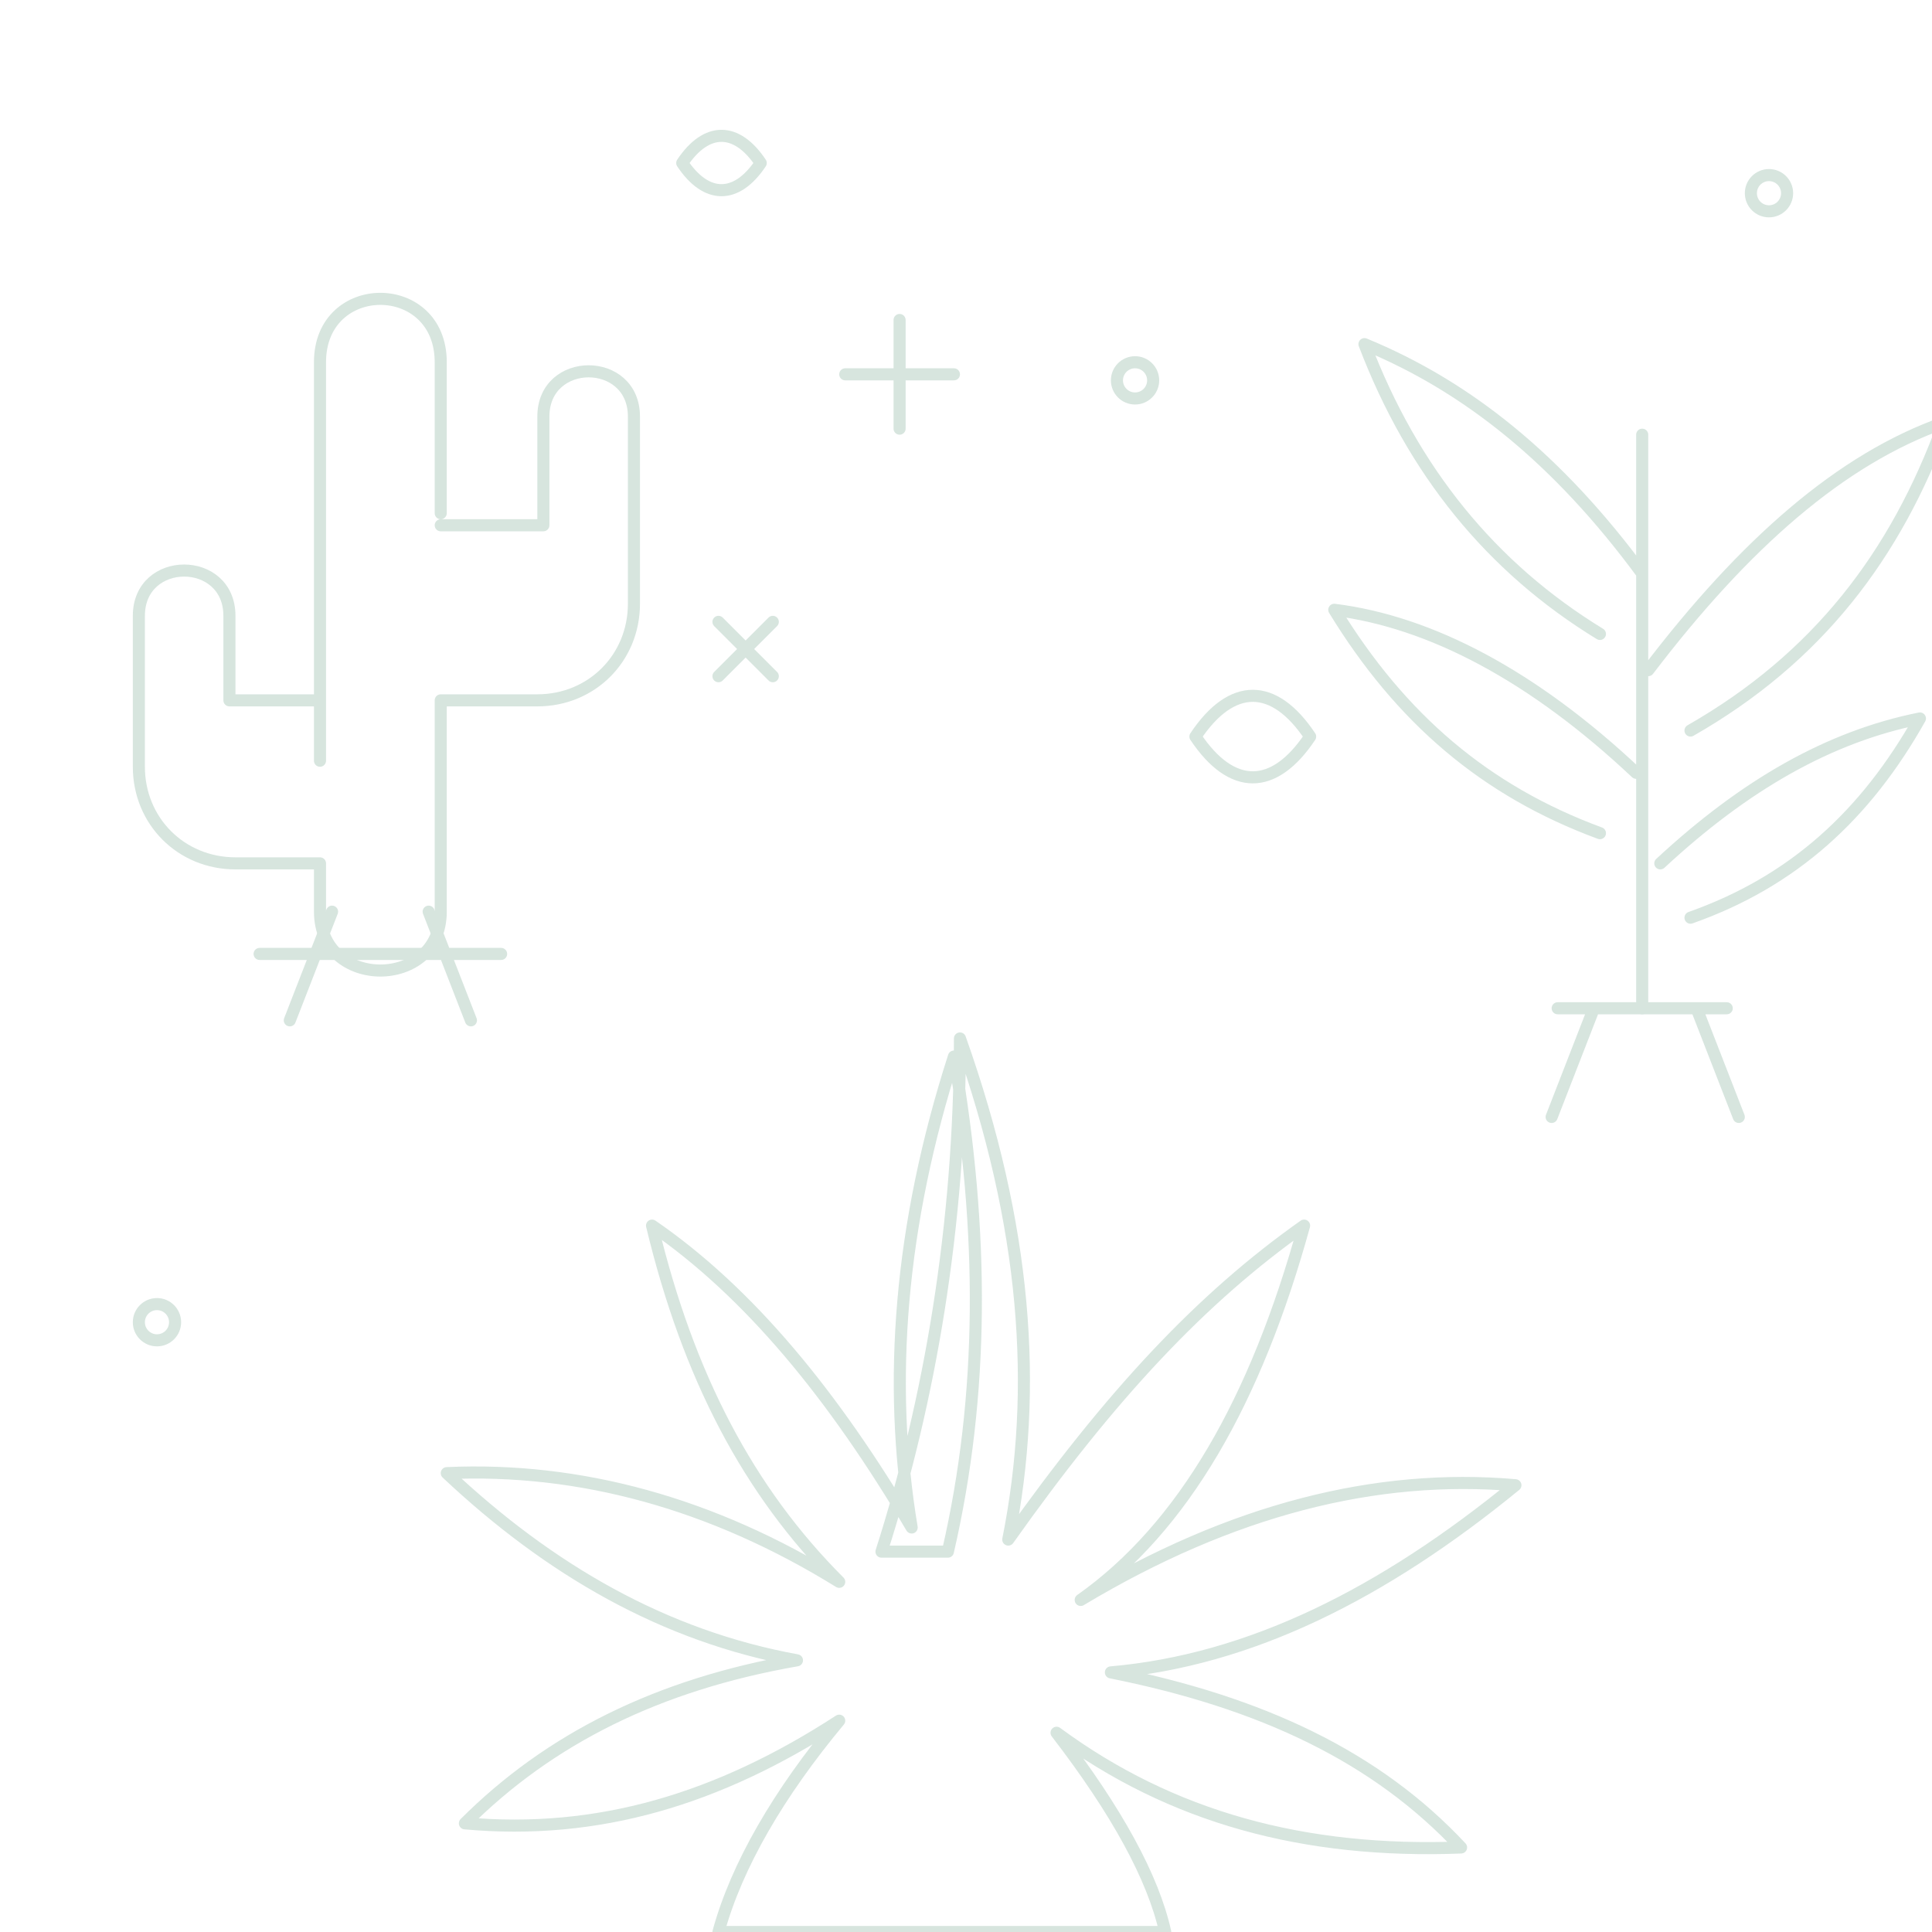
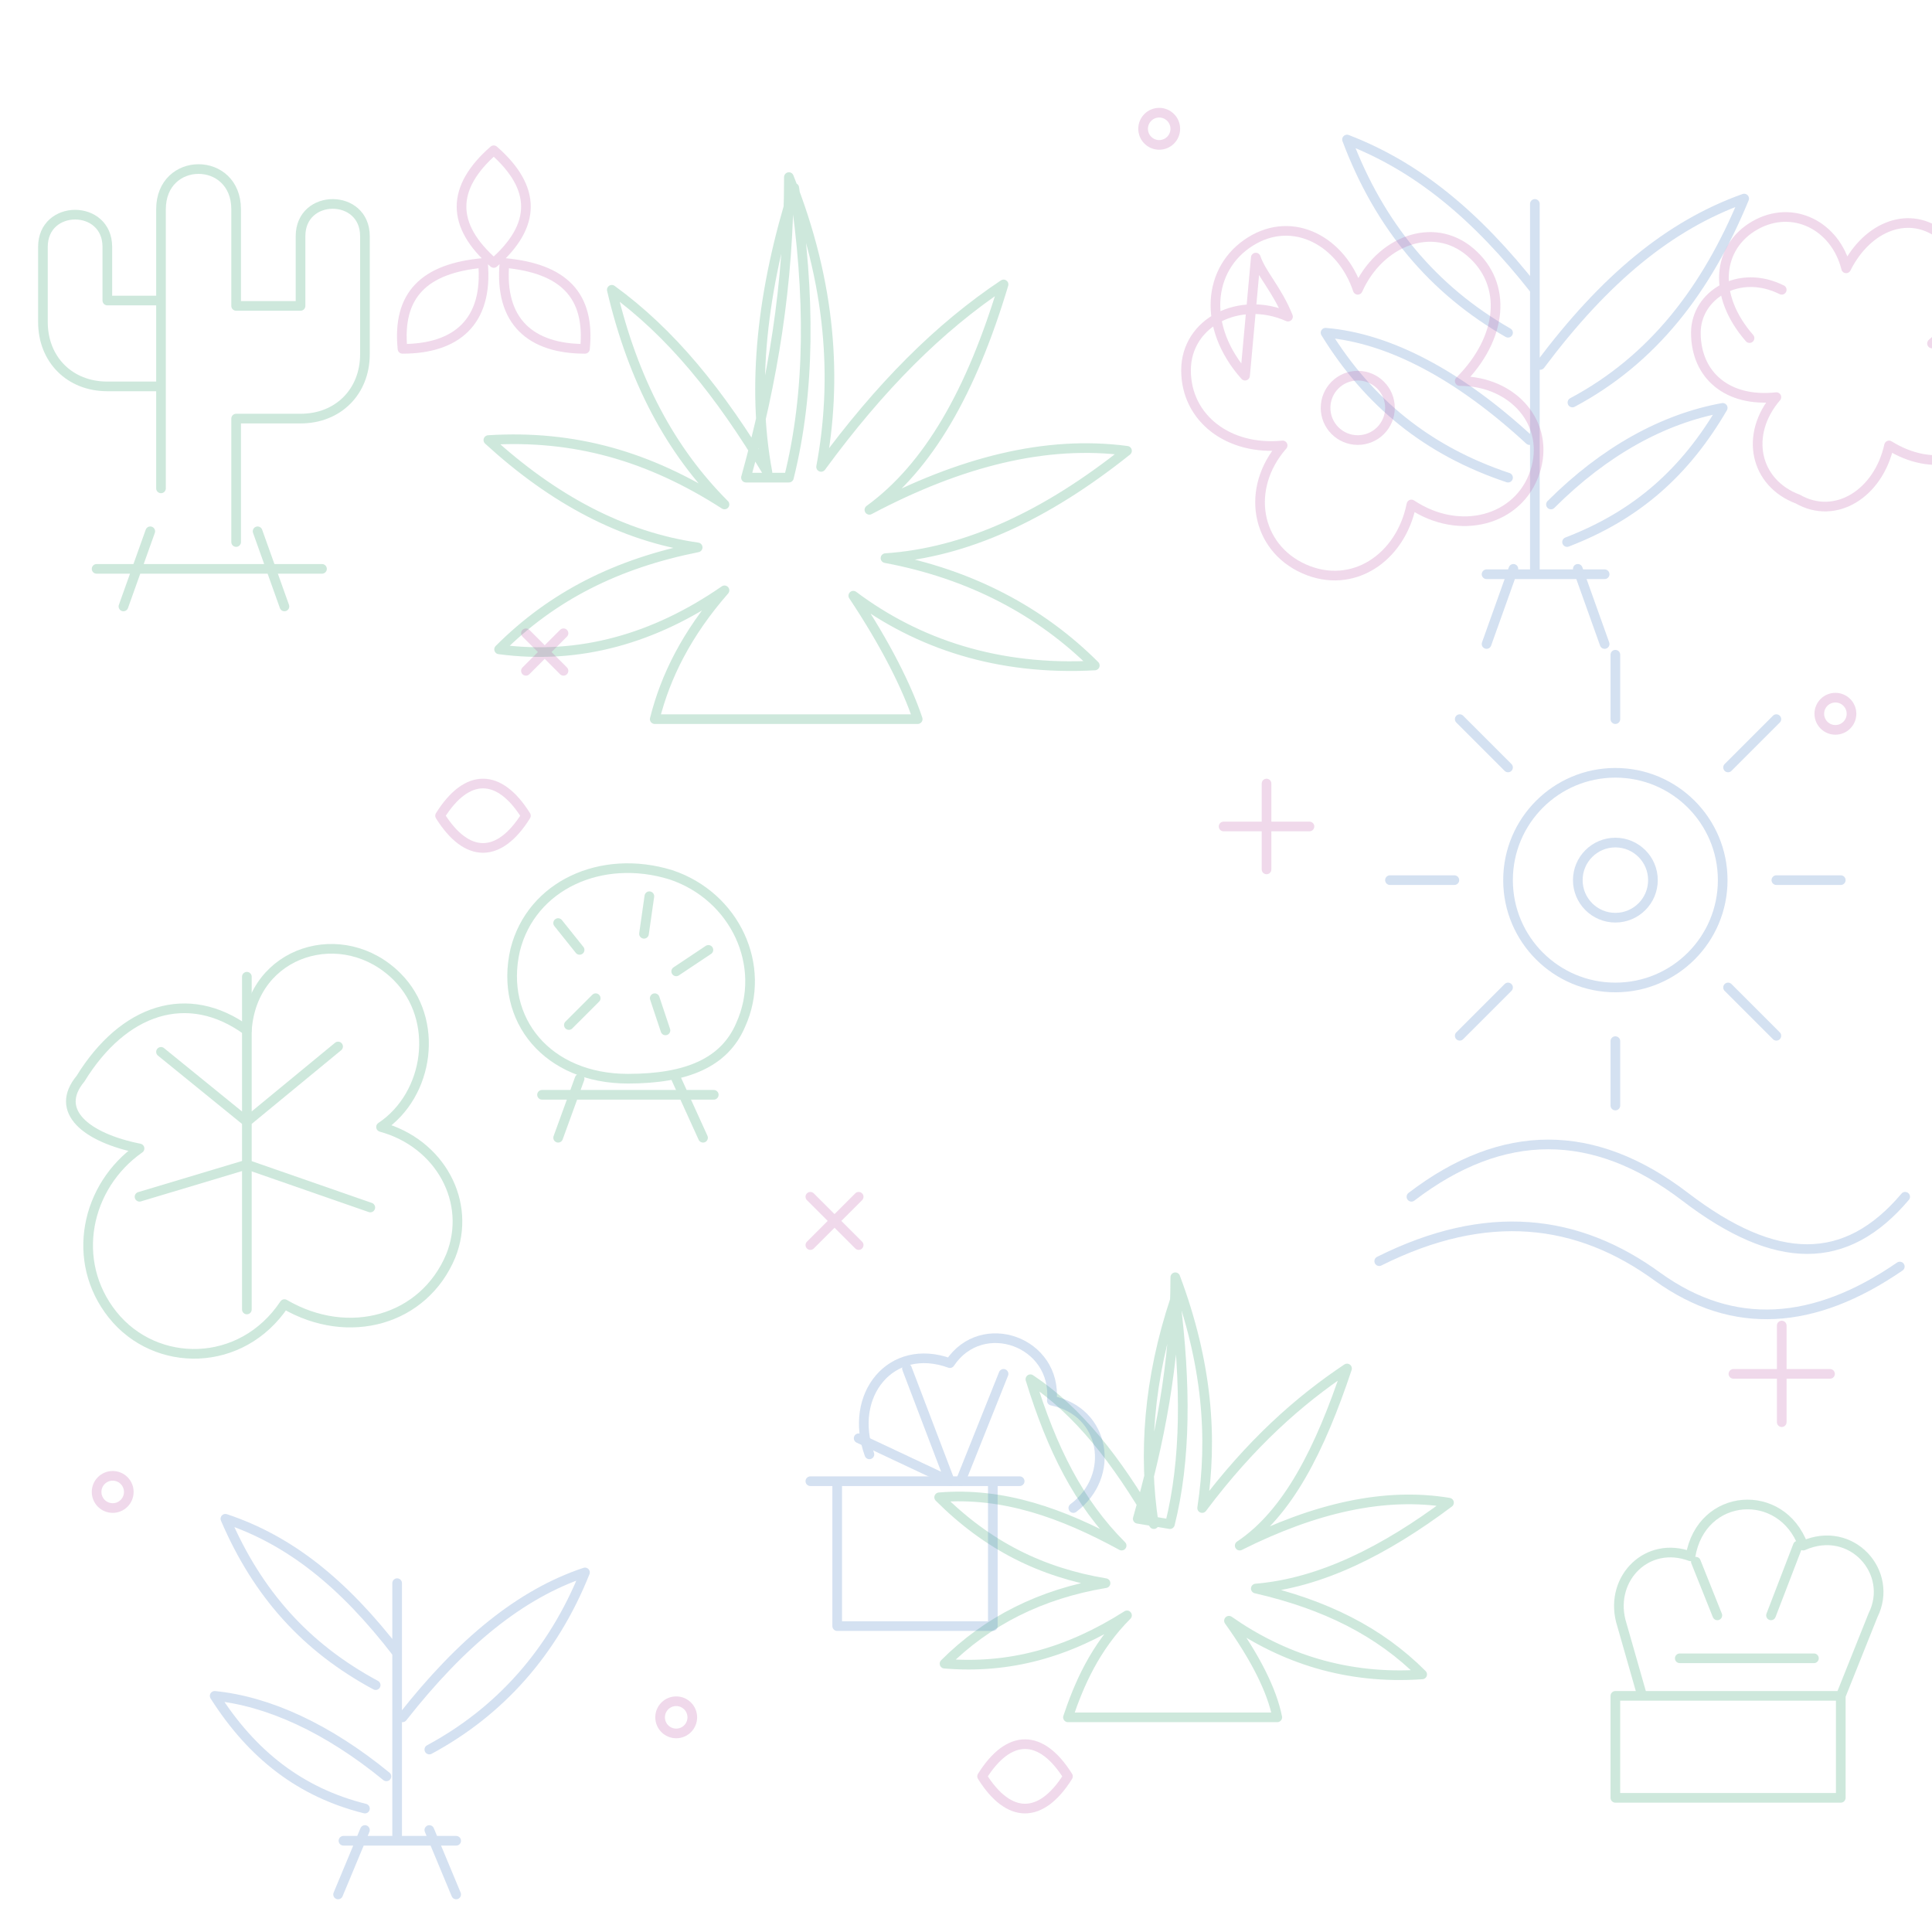
- <svg xmlns="http://www.w3.org/2000/svg" width="320" height="320" viewBox="0 0 320 320">
-   <g fill="none" stroke="#4d8b70" stroke-width="2" stroke-linecap="round" stroke-linejoin="round" opacity=".23">
-     <path d="M53 126V60c0-14 20-14 20 0v25m0 2h17V69c0-10 15-10 15 0v31c0 9-7 16-16 16H73v35c0 13-20 13-20 0v-8H39c-9 0-16-7-16-16v-25c0-10 15-10 15 0v14h15" />
-     <path d="M43 158h40M55 151l-7 18M71 151l7 18" />
-     <path d="M146 257c8-25 13-54 13-85 11 31 13 58 8 83 17-24 32-40 49-52-8 29-20 50-37 62 25-15 49-21 72-19-22 18-44 29-67 31 25 5 44 14 58 29-26 1-48-5-67-19 10 13 16 24 18 33h-74c3-11 10-23 20-35-20 13-40 19-62 17 14-14 32-23 55-27-22-4-41-15-58-31 22-1 44 5 65 18-15-15-25-34-31-59 16 11 30 28 43 50-4-24-2-50 7-78 5 29 5 56-1 82Z" />
-     <path d="M272 167V72M272 95c-14-19-29-31-46-38 8 21 21 37 39 48M273 111c16-21 32-35 49-41-8 22-21 39-42 51M271 128c-17-16-34-25-50-27 11 18 25 30 44 37M275 143c14-13 28-21 43-24-9 16-21 27-38 33" />
-     <path d="M258 167h28M264 167l-7 18M281 167l7 18" />
-     <path d="M140 62h18M149 53v18M119 103l9 9m0-9-9 9M198 122c6-9 13-9 19 0-6 9-13 9-19 0ZM113 27c4-6 9-6 13 0-4 6-9 6-13 0Z" />
-     <circle cx="188" cy="63" r="3" />
-     <circle cx="293" cy="32" r="3" />
-     <circle cx="26" cy="219" r="3" />
+ <svg xmlns="http://www.w3.org/2000/svg" width="360" height="360" viewBox="0 0 360 360">
+   <g fill="none" stroke-linecap="round" stroke-linejoin="round" stroke-width="1.8">
+     <g stroke="#4fae83" opacity=".28">
+       <path d="M30 91V39c0-10 14-10 14 0v18h12V44c0-8 12-8 12 0v22c0 7-5 12-12 12H44v23M30 72H20c-7 0-12-5-12-12V46c0-8 12-8 12 0v10h10" />
+       <path d="M18 106h42M28 99l-5 14M48 99l5 14" />
+       <path d="M15 201c8-13 20-17 31-9 1-15 18-20 28-10 8 8 6 22-3 28 11 3 17 14 13 24-5 12-19 16-31 9-8 12-24 12-32 2-8-10-5-24 5-31-10-2-16-7-11-13Z" />
+       <path d="M46 182v62M30 196l16 13 17-14M26 223l20-6 23 8" />
+       <path d="M117 201c-15 0-24-11-21-24 3-12 16-18 29-14 12 4 18 17 13 28-3 7-10 10-21 10Z" />
+       <path d="M104 172l4 5m13-10-1 7m12 3-6 4m-20 10 5-5m13 6-2-6M101 204h32M108 201l-4 11m22-11 5 11" />
+       <path d="M139 89c5-18 8-36 8-56 8 20 9 38 6 54 11-15 22-26 34-34-6 20-14 34-25 42 17-9 33-13 48-11-15 12-30 19-45 20 16 3 29 10 39 20-18 1-33-4-45-13 6 9 10 17 12 23h-49c2-8 6-16 13-24-13 9-27 13-42 11 10-10 22-16 37-19-14-2-27-9-39-20 16-1 30 3 44 12-10-10-17-23-21-40 11 8 20 19 29 34-3-16-1-34 5-53 3 20 3 38-1 54Z" />
+       <path d="M212 283c4-14 7-29 7-45 6 16 7 30 5 43 9-12 18-20 27-26-5 15-11 27-20 33 14-7 27-10 39-8-12 9-24 15-36 16 13 3 23 8 31 16-14 1-26-3-36-10 5 7 8 13 9 18h-39c2-6 5-13 11-19-11 7-22 10-34 9 8-8 18-13 30-15-12-2-22-7-31-16 12-1 23 3 34 9-8-8-13-18-17-31 9 6 16 15 23 27-2-13-1-27 4-42 2 16 2 30-1 42Z" />
+       <path d="M301 316h42v19h-42zM306 316l-4-14c-2-8 5-15 13-12 2-12 17-13 21-2 9-4 17 5 13 13l-6 15" />
+       <path d="M316 291l4 10m15-13-5 13m-17 8h25" />
+     </g>
+     <g stroke="#5486c7" opacity=".25">
+       <path d="M286 106V38M286 54c-11-14-22-23-35-28 6 16 16 28 30 36M287 68c12-16 24-26 38-31-7 17-17 30-32 38M285 82c-13-12-26-19-38-20 8 13 19 22 34 27M289 94c10-10 21-16 32-18-7 12-16 20-29 25" />
+       <path d="M277 107h22M282 106l-5 14m17-14 5 14" />
+       <path d="M74 342v-47M74 308c-10-13-20-21-32-25 6 14 15 24 28 31M75 320c11-14 22-23 34-27-6 15-16 26-29 33M72 331c-11-9-22-14-32-15 7 11 16 18 28 21" />
+       <path d="M64 343h21M68 341l-5 12m17-12 5 12" />
+       <circle cx="301" cy="164" r="20" />
+       <circle cx="301" cy="164" r="7" />
+       <path d="M301 134v-12m0 84v-12m30-30h12m-84 0h12m51-21 9-9m-59 59 9-9m41 0 9 9m-59-59 9 9" />
+       <path d="M263 223c17-13 34-13 51 0s30 13 41 0M257 235c20-10 37-8 52 3 14 10 29 9 45-2" />
+       <path d="M151 276h39M156 276v27h29v-27M162 271c-4-11 4-21 15-17 6-9 20-4 19 7 10 2 12 14 4 20" />
+       <path d="M169 255l8 21m10-20-8 20m-19-8 17 8" />
+     </g>
+     <g stroke="#bc5aa8" opacity=".23">
+       <path d="M232 70c-8-9-7-20 1-25 8-5 17 0 20 9 4-9 14-13 21-7 7 6 6 16-2 24 10 0 17 8 14 17-3 9-14 12-23 6-2 10-11 16-20 12-9-4-11-15-4-23-10 1-18-5-18-14 0-9 10-14 19-10-2-5-5-8-6-11Z" />
+       <circle cx="253" cy="76" r="6" />
+       <path d="M326 63c-7-8-6-17 1-21 7-4 15 0 17 8 4-8 12-11 18-6 6 5 5 14-2 20 8 0 14 7 12 14-3 8-12 10-20 5-2 9-10 14-17 10-8-3-10-12-4-19-9 1-15-4-15-12 0-7 8-12 16-8" />
+       <path d="M98 118l7 7m0-7-7 7M228 154h16m-8-8v16M151 223l9 9m0-9-9 9M323 256h18m-9-9v18M82 152c5-8 11-8 16 0-5 8-11 8-16 0ZM183 331c5-8 11-8 16 0-5 8-11 8-16 0Z" />
+       <circle cx="216" cy="24" r="3" />
+       <circle cx="342" cy="133" r="3" />
+       <circle cx="21" cy="278" r="3" />
+       <circle cx="126" cy="320" r="3" />
+       <path d="M92 28c8 7 8 14 0 21-8-7-8-14 0-21ZM94 49c11 1 16 6 15 16-10 0-16-5-15-16ZM90 49c-11 1-16 6-15 16 10 0 16-5 15-16Z" />
+     </g>
  </g>
</svg>
